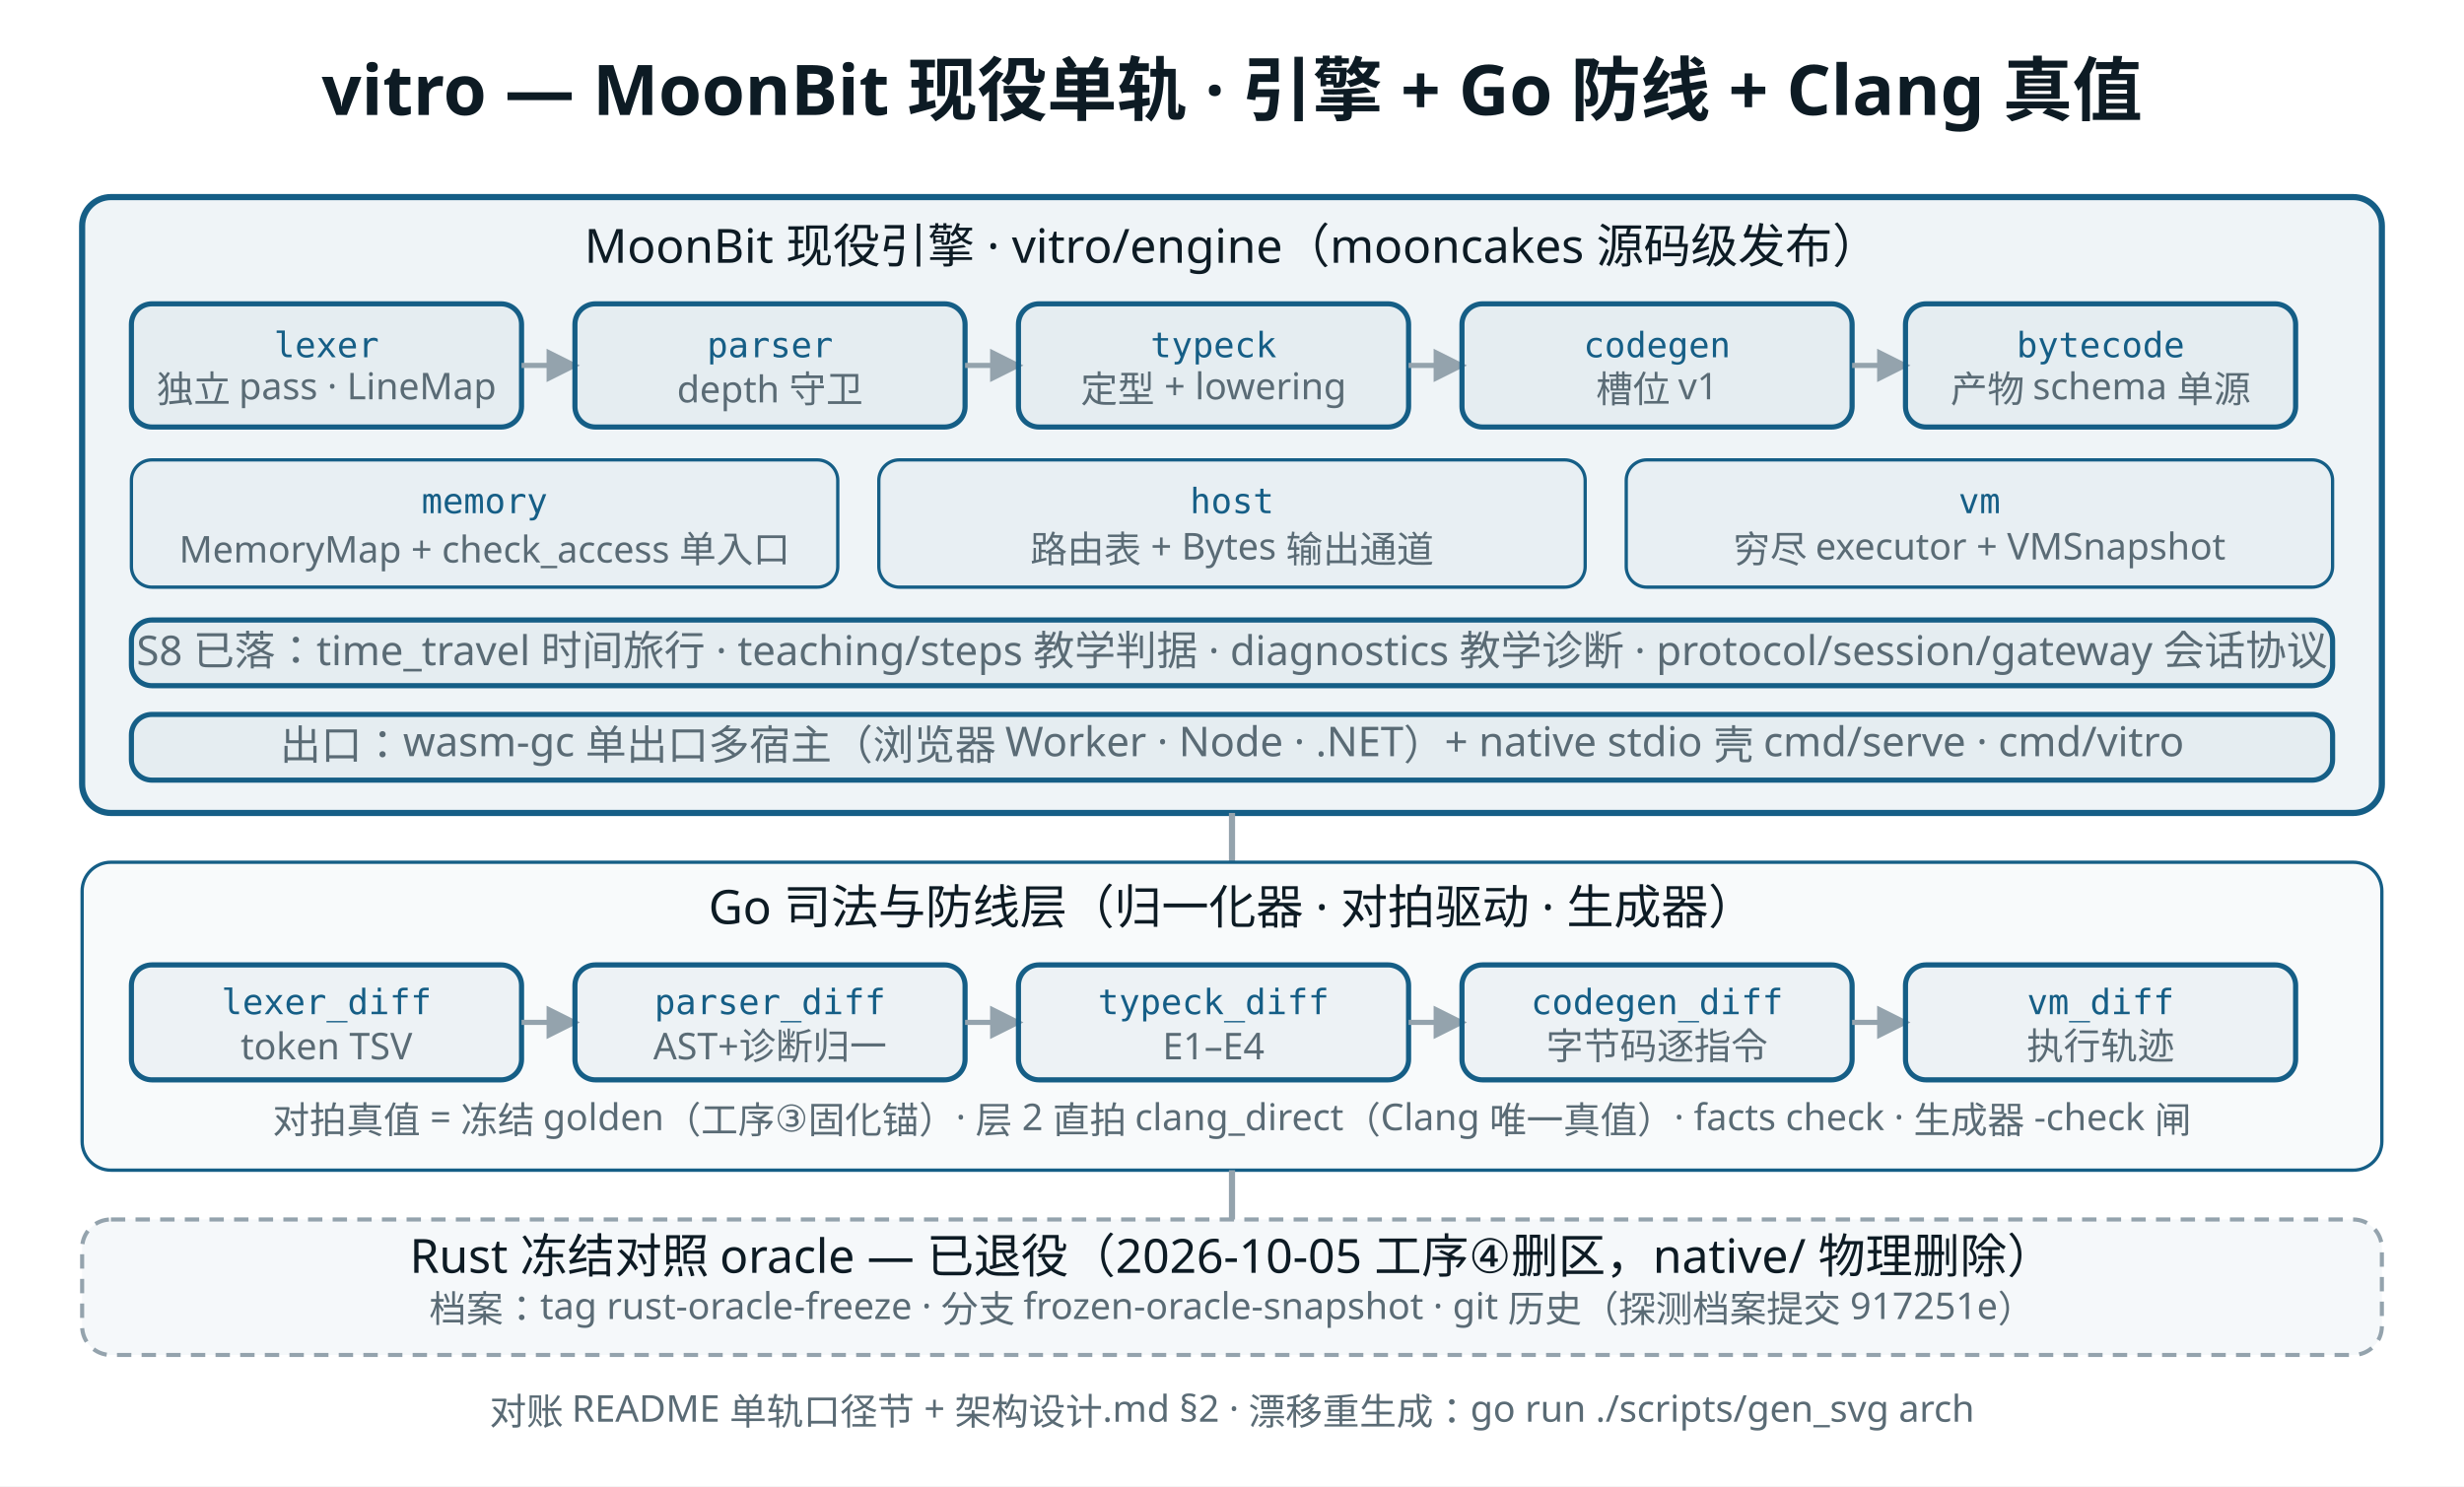
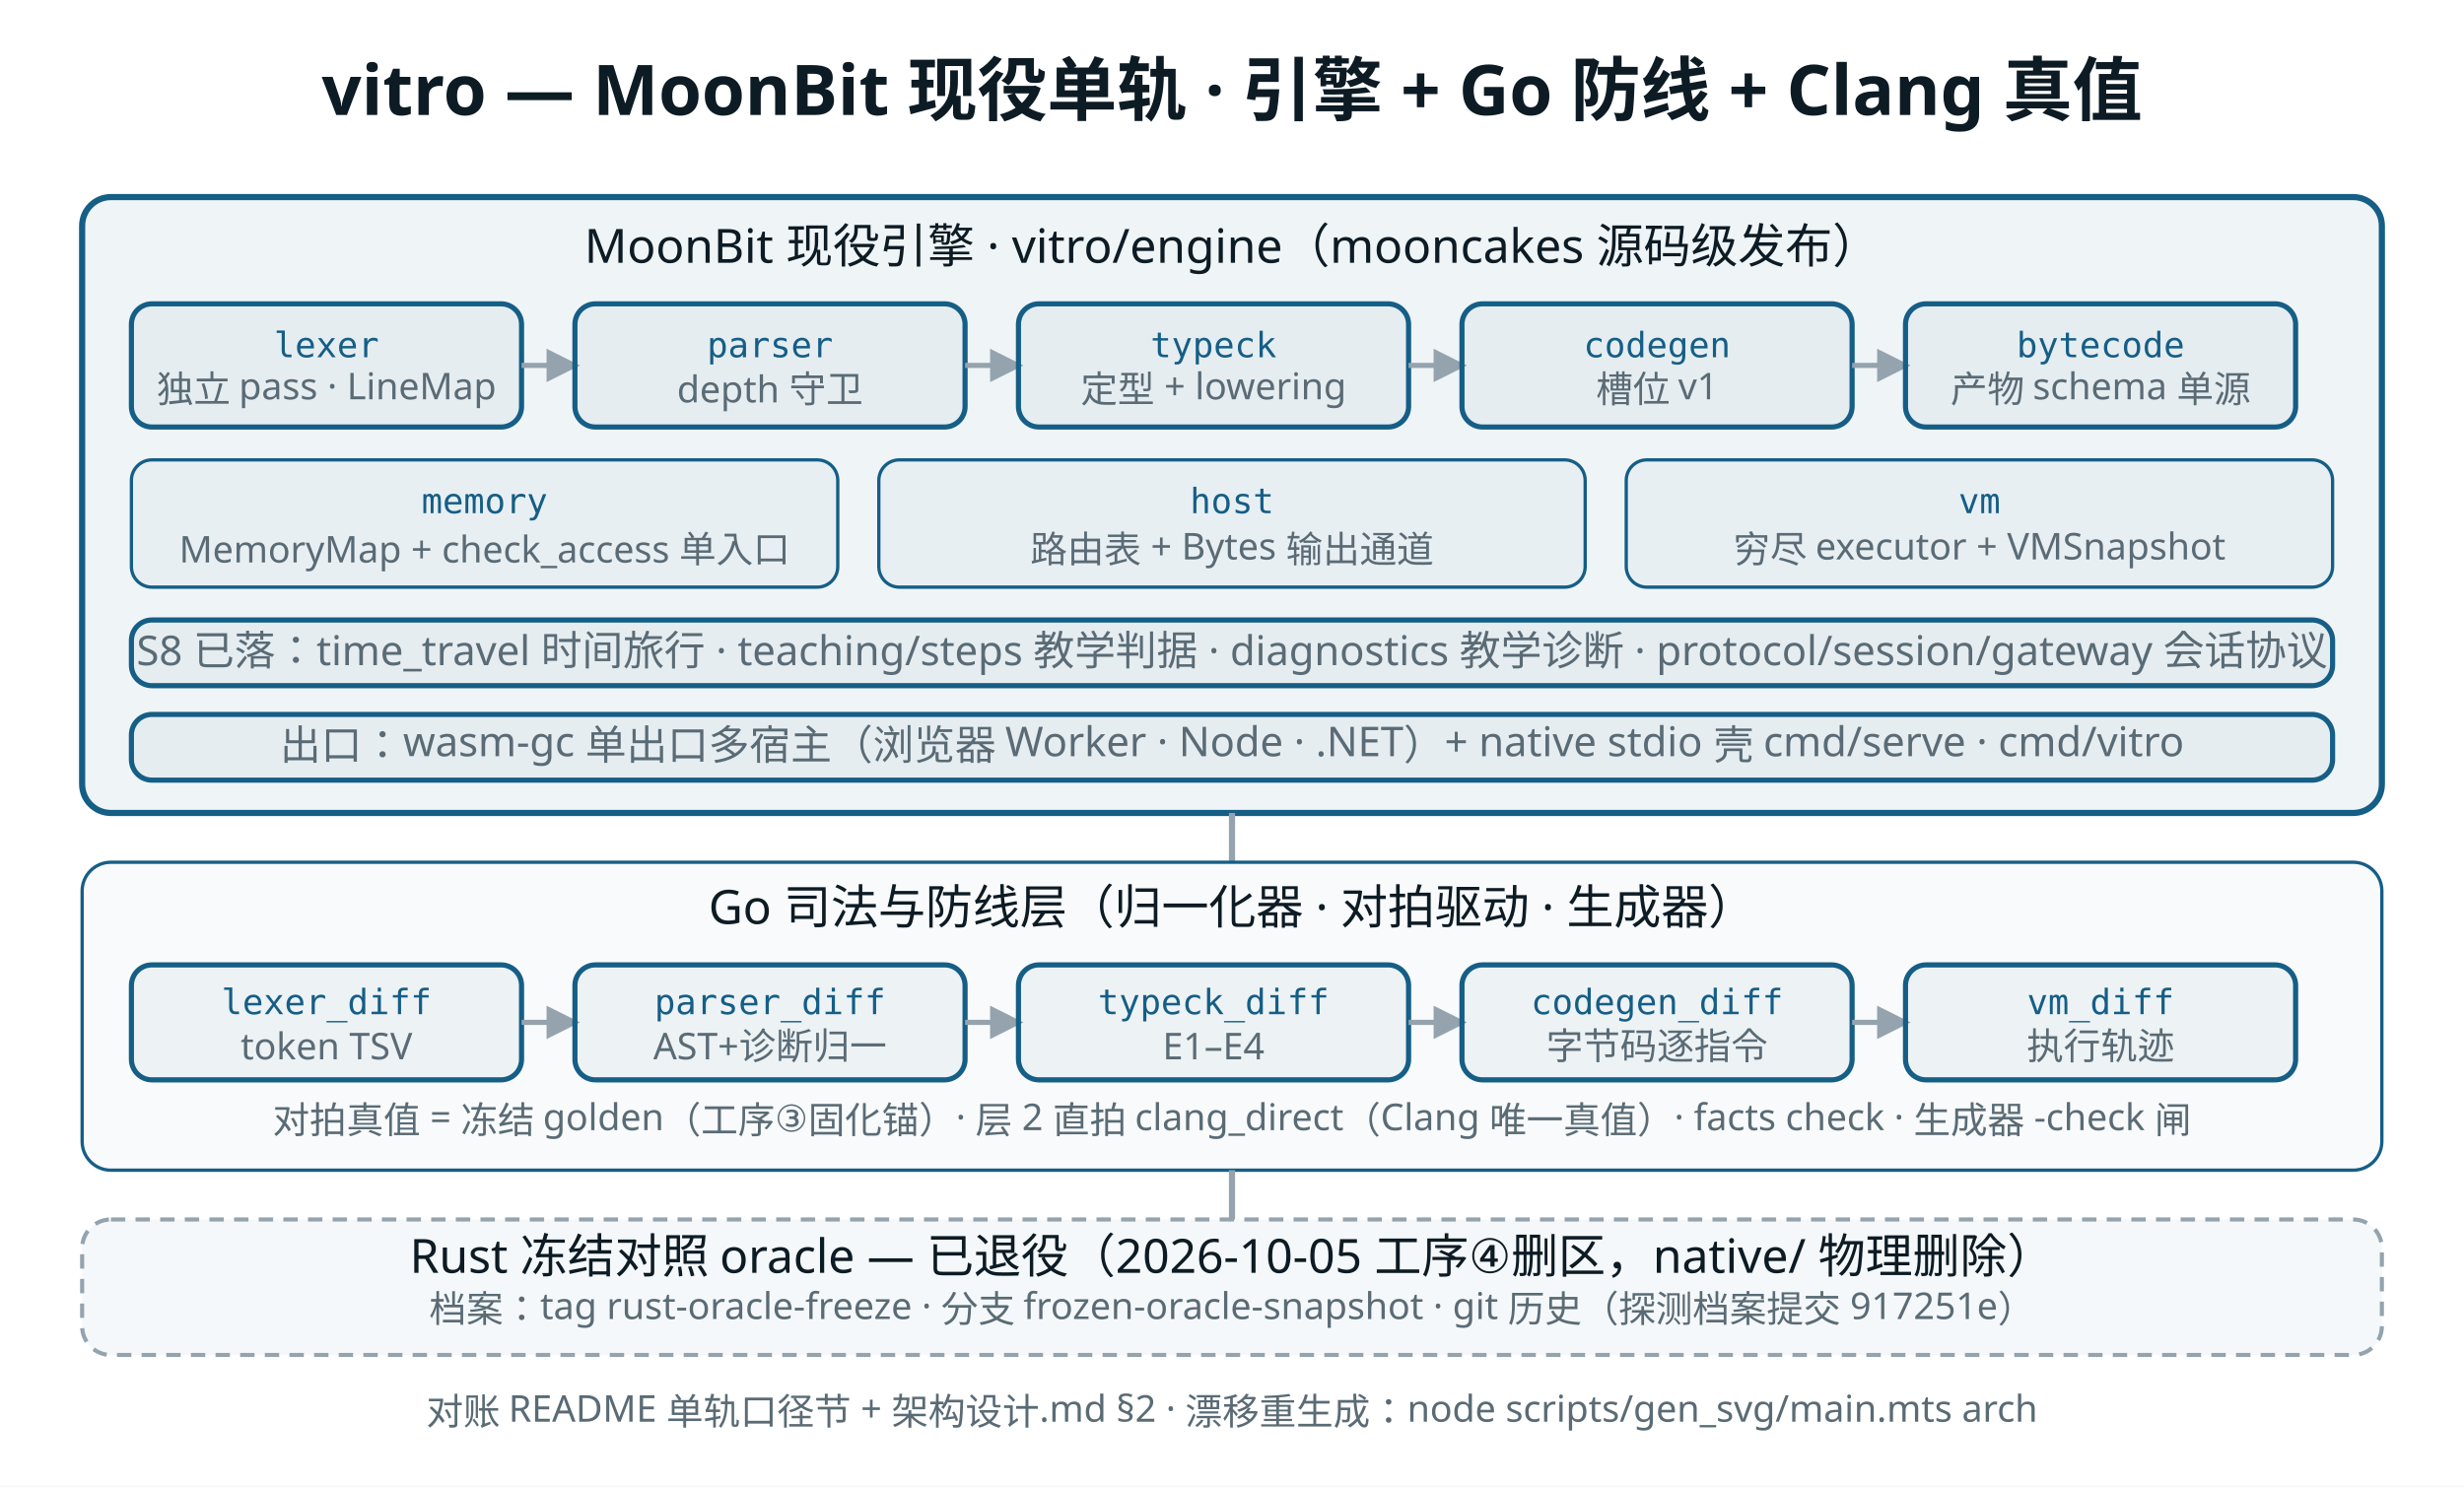
<svg xmlns="http://www.w3.org/2000/svg" viewBox="0 0 1200 724" role="img" aria-label="vitro 架构总览图">
  <style>
    .bg     { fill: #FFFFFF; }
    .core   { fill: #155E86; fill-opacity: .07; stroke: #155E86; stroke-width: 3; }
    .card   { fill: #155E86; fill-opacity: .05; stroke: #155E86; stroke-width: 2.5; }
    .cons   { fill: none; stroke: #94A3AD; stroke-width: 2; }
    .warn   { fill: #155E86; fill-opacity: .04; stroke: #94A3AD; stroke-width: 2; stroke-dasharray: 7 5; }
    .plan   { fill: none; stroke: #94A3AD; stroke-width: 1.8; stroke-dasharray: 5 4; }
    .line   { stroke: #94A3AD; stroke-width: 3; fill: none; }
    .edge   { stroke: #94A3AD; stroke-width: 2.5; fill: none; }
    .ahf    { fill: #94A3AD; stroke: none; }
    .tn     { font-family: "Consolas","Cascadia Mono",monospace; font-size: 17px; fill: #155E86; stroke: none; }
    .zone   { fill: #155E86; fill-opacity: .028; stroke: #155E86; stroke-width: 1.6; }
    .tt     { font-family: "Segoe UI","Microsoft YaHei",sans-serif; font-size: 34px; font-weight: 600; fill: #0D1B24; stroke: none; }
    .t      { font-family: "Segoe UI","Microsoft YaHei",sans-serif; font-size: 23px; fill: #0D1B24; stroke: none; }
    .ts     { font-family: "Consolas","Cascadia Mono",monospace; font-size: 21px; fill: #155E86; stroke: none; }
    .tm     { font-family: "Segoe UI","Microsoft YaHei",sans-serif; font-size: 20px; fill: #5A6B75; stroke: none; }
    .tc     { font-family: "Segoe UI","Microsoft YaHei",sans-serif; font-size: 18px; fill: #5A6B75; stroke: none; }
    @media (prefers-color-scheme: dark) {
      .bg   { fill: #0D1B24; }
      .core { stroke: #4FB3E8; fill: #4FB3E8; fill-opacity: .1; }
      .card { stroke: #4FB3E8; fill: #4FB3E8; fill-opacity: .07; }
      .zone { stroke: #4FB3E8; fill: #4FB3E8; fill-opacity: .05; }
      .cons, .warn, .plan { stroke: #5A6B75; }
      .line, .edge { stroke: #5A6B75; }
      .ahf  { fill: #5A6B75; }
      .tt, .t { fill: #E9F1F7; }
      .ts, .tn { fill: #4FB3E8; }
      .tm, .tc { fill: #94A3AD; }
    }
  </style>
  <rect class="bg" width="1200" height="724" />
  <defs>
    <marker id="ah" viewBox="0 0 10 10" refX="8.5" refY="5" markerWidth="6.5" markerHeight="6.5" orient="auto-start-reverse">
      <path d="M0,0 L10,5 L0,10 z" class="ahf" />
    </marker>
  </defs>
  <text class="tt" x="600" y="56" text-anchor="middle">vitro — MoonBit 现役单轨 · 引擎 + Go 防线 + Clang 真值</text>
  <rect class="core" x="40" y="96" width="1120" height="300" rx="14" />
  <text class="t" x="600" y="128" text-anchor="middle">MoonBit 现役引擎 · vitro/engine（mooncakes 源码级发布）</text>
  <rect class="card" x="64" y="148" width="190" height="60" rx="10" />
  <text class="tn" x="159" y="174" text-anchor="middle">lexer</text>
  <text class="tc" x="159" y="196" text-anchor="middle">独立 pass · LineMap</text>
  <line class="edge" x1="254" y1="178" x2="280" y2="178" marker-end="url(#ah)" />
  <rect class="card" x="280" y="148" width="190" height="60" rx="10" />
  <text class="tn" x="375" y="174" text-anchor="middle">parser</text>
  <text class="tc" x="375" y="196" text-anchor="middle">depth 守卫</text>
  <line class="edge" x1="470" y1="178" x2="496" y2="178" marker-end="url(#ah)" />
  <rect class="card" x="496" y="148" width="190" height="60" rx="10" />
  <text class="tn" x="591" y="174" text-anchor="middle">typeck</text>
  <text class="tc" x="591" y="196" text-anchor="middle">定型 + lowering</text>
  <line class="edge" x1="686" y1="178" x2="712" y2="178" marker-end="url(#ah)" />
  <rect class="card" x="712" y="148" width="190" height="60" rx="10" />
  <text class="tn" x="807" y="174" text-anchor="middle">codegen</text>
  <text class="tc" x="807" y="196" text-anchor="middle">槽位 v1</text>
  <line class="edge" x1="902" y1="178" x2="928" y2="178" marker-end="url(#ah)" />
  <rect class="card" x="928" y="148" width="190" height="60" rx="10" />
  <text class="tn" x="1023" y="174" text-anchor="middle">bytecode</text>
  <text class="tc" x="1023" y="196" text-anchor="middle">产物 schema 单源</text>
  <rect class="zone" x="64" y="224" width="344" height="62" rx="10" />
  <text class="tn" x="236" y="250" text-anchor="middle">memory</text>
  <text class="tc" x="236" y="274" text-anchor="middle">MemoryMap + check_access 单入口</text>
  <rect class="zone" x="428" y="224" width="344" height="62" rx="10" />
  <text class="tn" x="600" y="250" text-anchor="middle">host</text>
  <text class="tc" x="600" y="274" text-anchor="middle">路由表 + Bytes 输出通道</text>
  <rect class="zone" x="792" y="224" width="344" height="62" rx="10" />
  <text class="tn" x="964" y="250" text-anchor="middle">vm</text>
  <text class="tc" x="964" y="274" text-anchor="middle">穷尽 executor + VMSnapshot</text>
  <rect class="card" x="64" y="302" width="1072" height="32" rx="10" />
  <text class="tm" x="600" y="324" text-anchor="middle">S8 已落：time_travel 时间旅行 · teaching/steps 教学判据 · diagnostics 教学诊断 · protocol/session/gateway 会话协议</text>
  <rect class="card" x="64" y="348" width="1072" height="32" rx="10" />
  <text class="tm" x="600" y="370" text-anchor="middle">出口：wasm-gc 单出口多宿主（浏览器 Worker · Node · .NET）+ native stdio 壳 cmd/serve · cmd/vitro</text>
  <line class="line" x1="600" y1="396" x2="600" y2="420" />
  <rect class="zone" x="40" y="420" width="1120" height="150" rx="14" />
  <text class="t" x="600" y="450" text-anchor="middle">Go 司法与防线层（归一化器 · 对拍驱动 · 生成器）</text>
  <rect class="card" x="64" y="470" width="190" height="56" rx="10" />
  <text class="tn" x="159" y="494" text-anchor="middle">lexer_diff</text>
  <text class="tc" x="159" y="516" text-anchor="middle">token TSV</text>
  <line class="edge" x1="254" y1="498" x2="280" y2="498" marker-end="url(#ah)" />
  <rect class="card" x="280" y="470" width="190" height="56" rx="10" />
  <text class="tn" x="375" y="494" text-anchor="middle">parser_diff</text>
  <text class="tc" x="375" y="516" text-anchor="middle">AST+诊断归一</text>
  <line class="edge" x1="470" y1="498" x2="496" y2="498" marker-end="url(#ah)" />
  <rect class="card" x="496" y="470" width="190" height="56" rx="10" />
  <text class="tn" x="591" y="494" text-anchor="middle">typeck_diff</text>
  <text class="tc" x="591" y="516" text-anchor="middle">E1–E4</text>
  <line class="edge" x1="686" y1="498" x2="712" y2="498" marker-end="url(#ah)" />
  <rect class="card" x="712" y="470" width="190" height="56" rx="10" />
  <text class="tn" x="807" y="494" text-anchor="middle">codegen_diff</text>
  <text class="tc" x="807" y="516" text-anchor="middle">字节码逐指令</text>
  <line class="edge" x1="902" y1="498" x2="928" y2="498" marker-end="url(#ah)" />
  <rect class="card" x="928" y="470" width="190" height="56" rx="10" />
  <text class="tn" x="1023" y="494" text-anchor="middle">vm_diff</text>
  <text class="tc" x="1023" y="516" text-anchor="middle">执行轨迹</text>
  <text class="tc" x="600" y="552" text-anchor="middle">对拍真值 = 冻结 golden（工序③固化锚）· 层 2 直拍 clang_direct（Clang 唯一真值）· facts check · 生成器 -check 闸</text>
  <line class="line" x1="600" y1="570" x2="600" y2="594" />
  <rect class="warn" x="40" y="594" width="1120" height="66" rx="14" />
  <text class="t" x="600" y="620" text-anchor="middle">Rust 冻结对照 oracle — 已退役（2026-10-05 工序④删区，native/ 物理删除）</text>
  <text class="tc" x="600" y="644" text-anchor="middle">档案：tag rust-oracle-freeze · 分支 frozen-oracle-snapshot · git 历史（探测档案提交 917251e）</text>
-   <text class="tc" x="600" y="694" text-anchor="middle">对账 README 单轨口径节 + 架构设计.md §2 · 漂移重生成：go run ./scripts/gen_svg arch</text>
+   <text class="tc" x="600" y="694" text-anchor="middle">对账 README 单轨口径节 + 架构设计.md §2 · 漂移重生成：node scripts/gen_svg/main.mts arch</text>
</svg>
